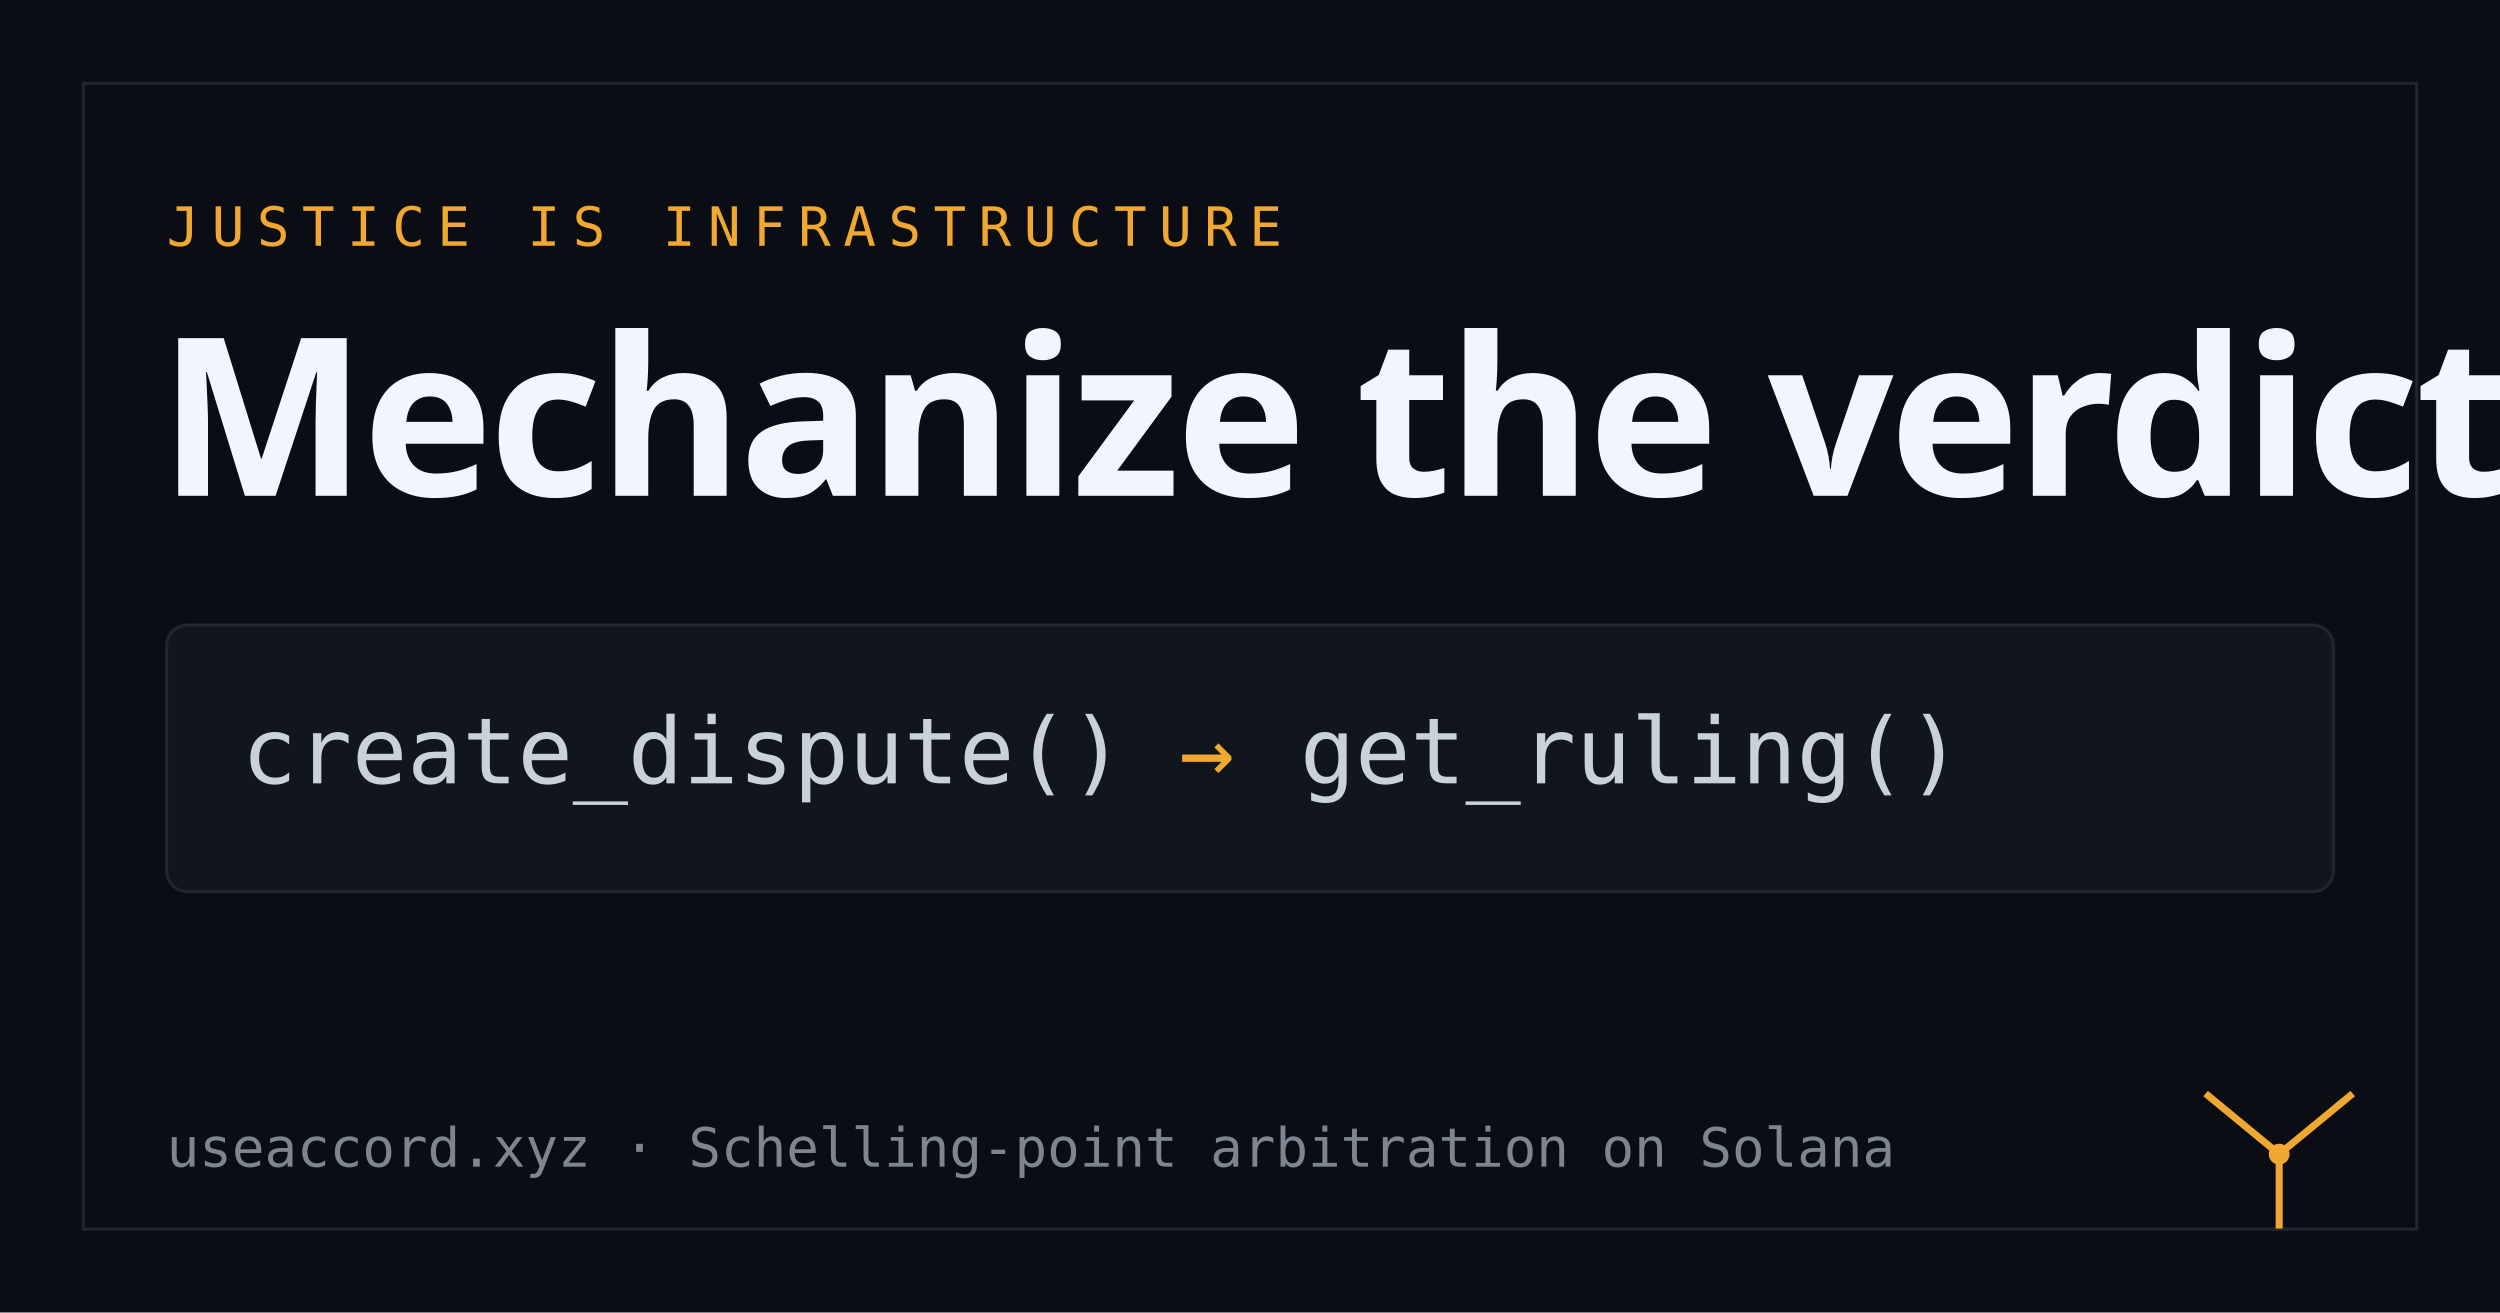
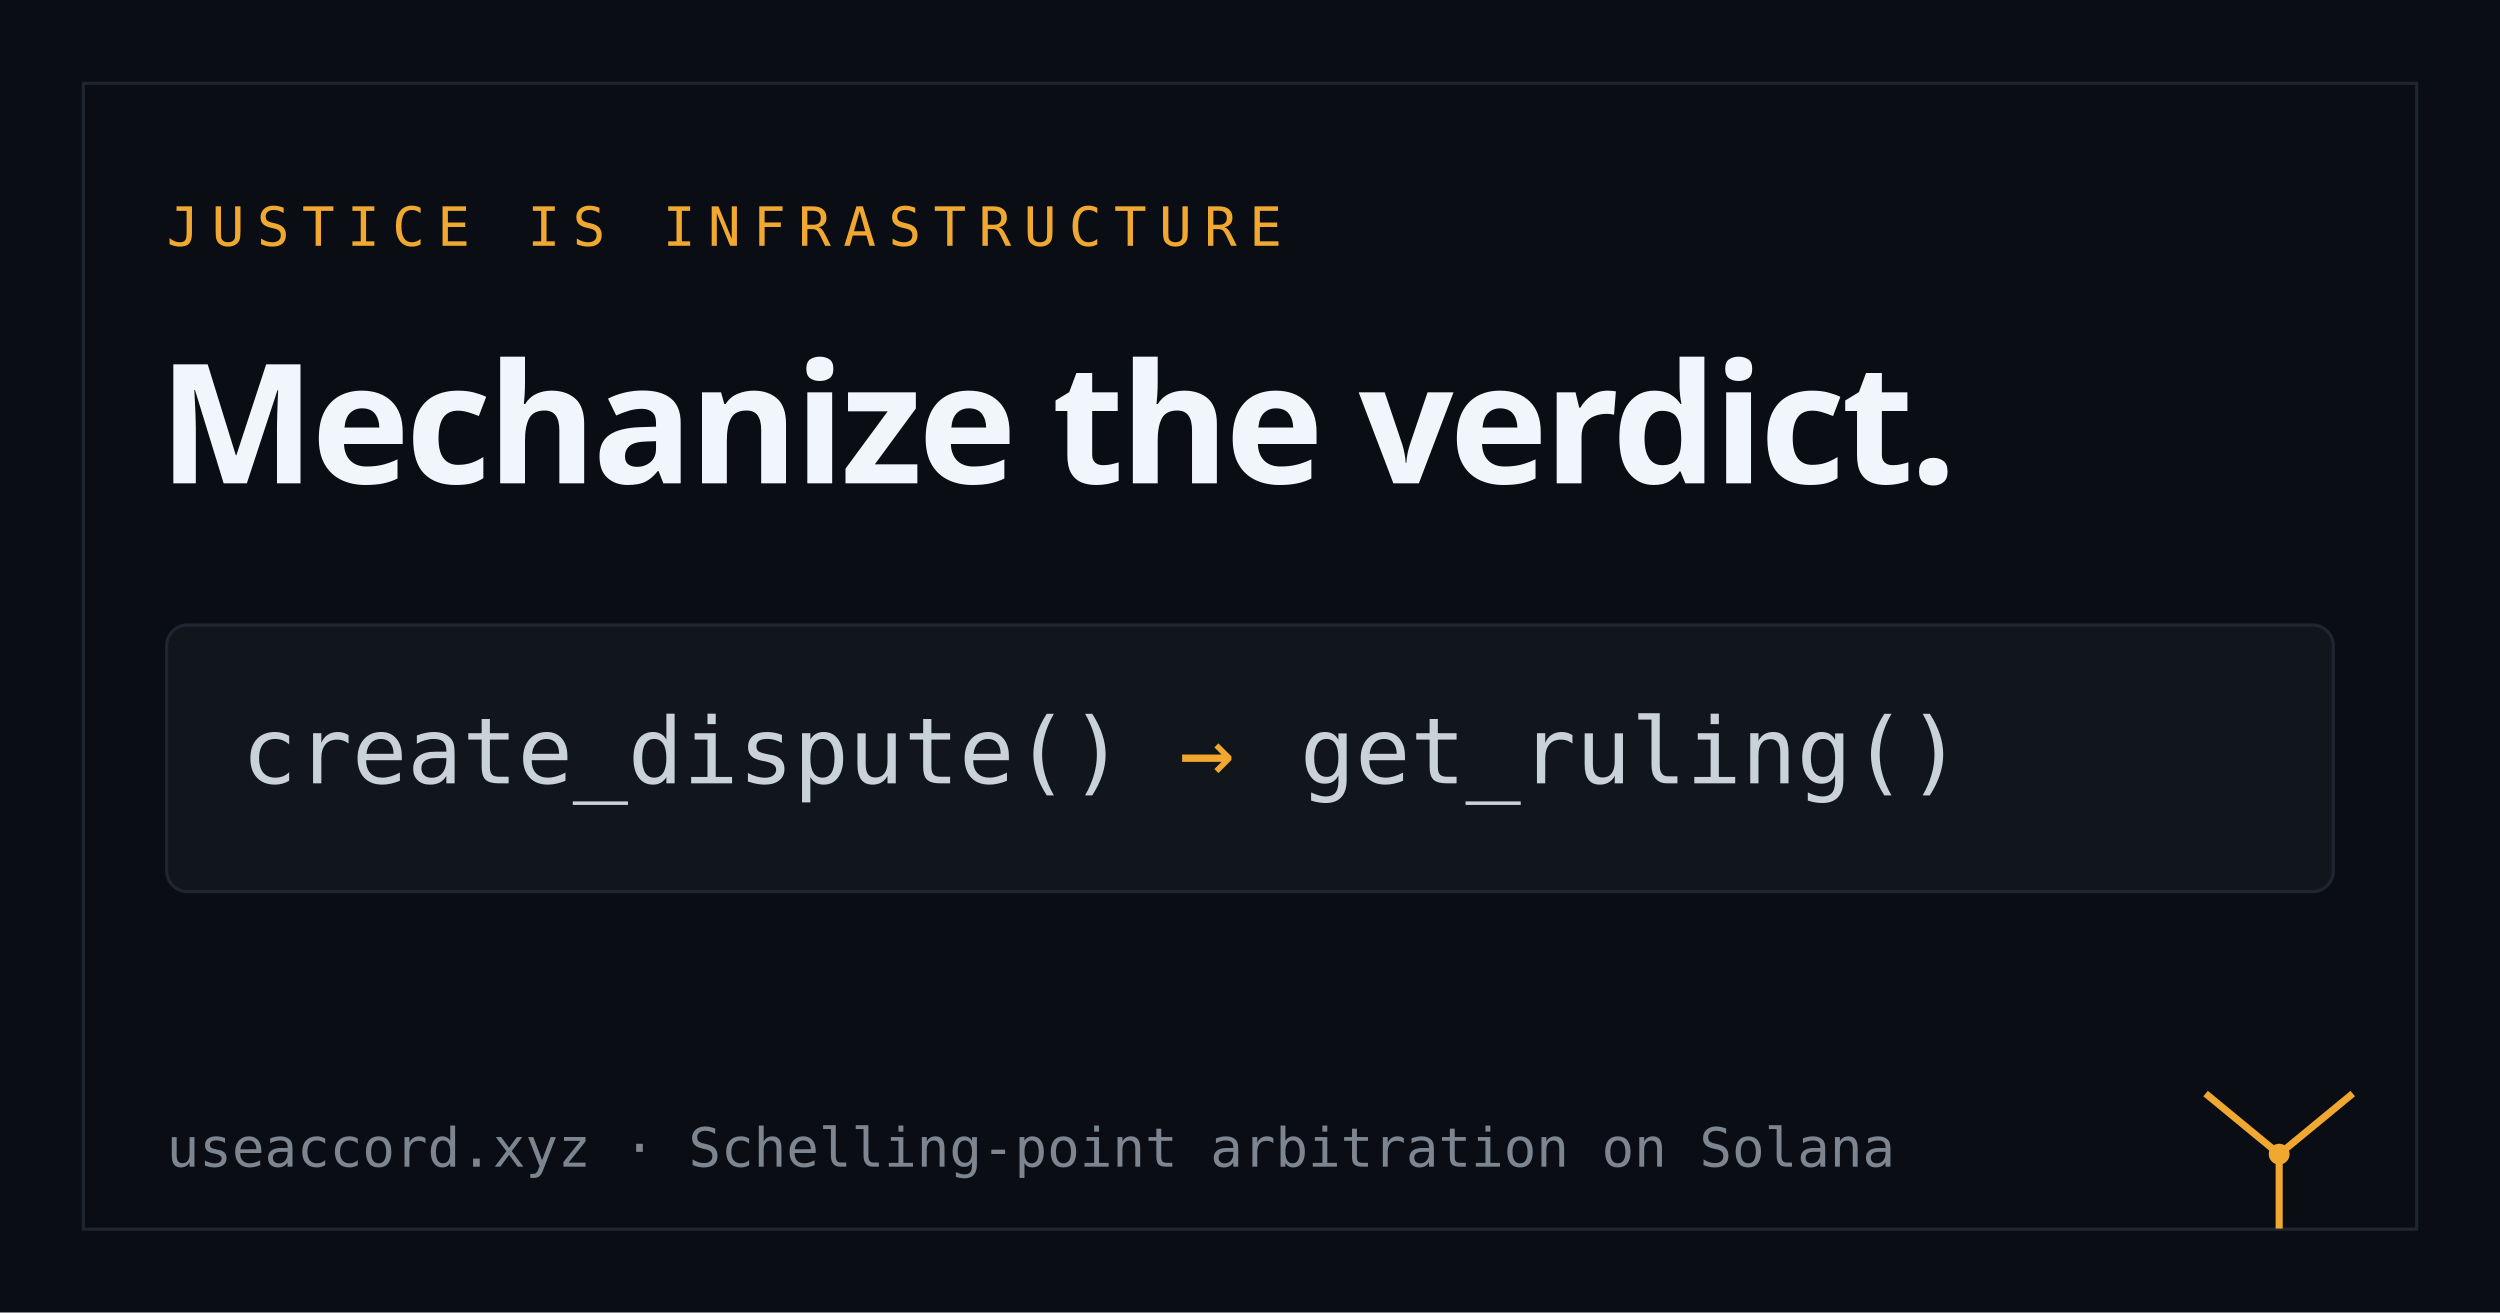
<svg xmlns="http://www.w3.org/2000/svg" width="1200" height="630" viewBox="0 0 1200 630" role="img" aria-label="Accord — Mechanize the verdict.">
  <rect width="1200" height="630" fill="#0A0E14" />
  <rect x="40" y="40" width="1120" height="550" fill="none" stroke="#1F2630" stroke-width="1.5" />
  <text x="80" y="118" font-family="'IBM Plex Mono', ui-monospace, monospace" font-size="26" font-weight="500" letter-spacing="6" fill="#F0A830">JUSTICE IS INFRASTRUCTURE</text>
-   <text x="76" y="238" font-family="'IBM Plex Sans', system-ui, sans-serif" font-size="106" font-weight="600" letter-spacing="-2" fill="#F0F6FC">Mechanize the verdict.</text>
+   <text x="76" y="232" font-family="'IBM Plex Sans', system-ui, sans-serif" font-size="80" font-weight="600" letter-spacing="-2" fill="#F0F6FC">Mechanize the verdict.</text>
  <rect x="80" y="300" width="1040" height="128" rx="10" fill="#11161D" stroke="#1F2630" stroke-width="1.5" />
  <text x="116" y="376" font-family="'IBM Plex Mono', ui-monospace, monospace" font-size="44" fill="#C9D1D9">create_dispute()</text>
  <text x="566" y="376" font-family="'IBM Plex Mono', ui-monospace, monospace" font-size="44" fill="#F0A830">→</text>
  <text x="624" y="376" font-family="'IBM Plex Mono', ui-monospace, monospace" font-size="44" fill="#C9D1D9">get_ruling()</text>
  <text x="80" y="560" font-family="'IBM Plex Mono', ui-monospace, monospace" font-size="26" fill="#7D8590">useaccord.xyz  ·  Schelling-point arbitration on Solana</text>
  <g transform="translate(1060,520)" stroke="#F0A830" stroke-width="3.4" stroke-linecap="square" fill="none">
    <line x1="0" y1="6" x2="34" y2="34" />
    <line x1="68" y1="6" x2="34" y2="34" />
    <line x1="34" y1="68" x2="34" y2="34" />
  </g>
  <circle cx="1094" cy="554" r="5" fill="#F0A830" />
</svg>
